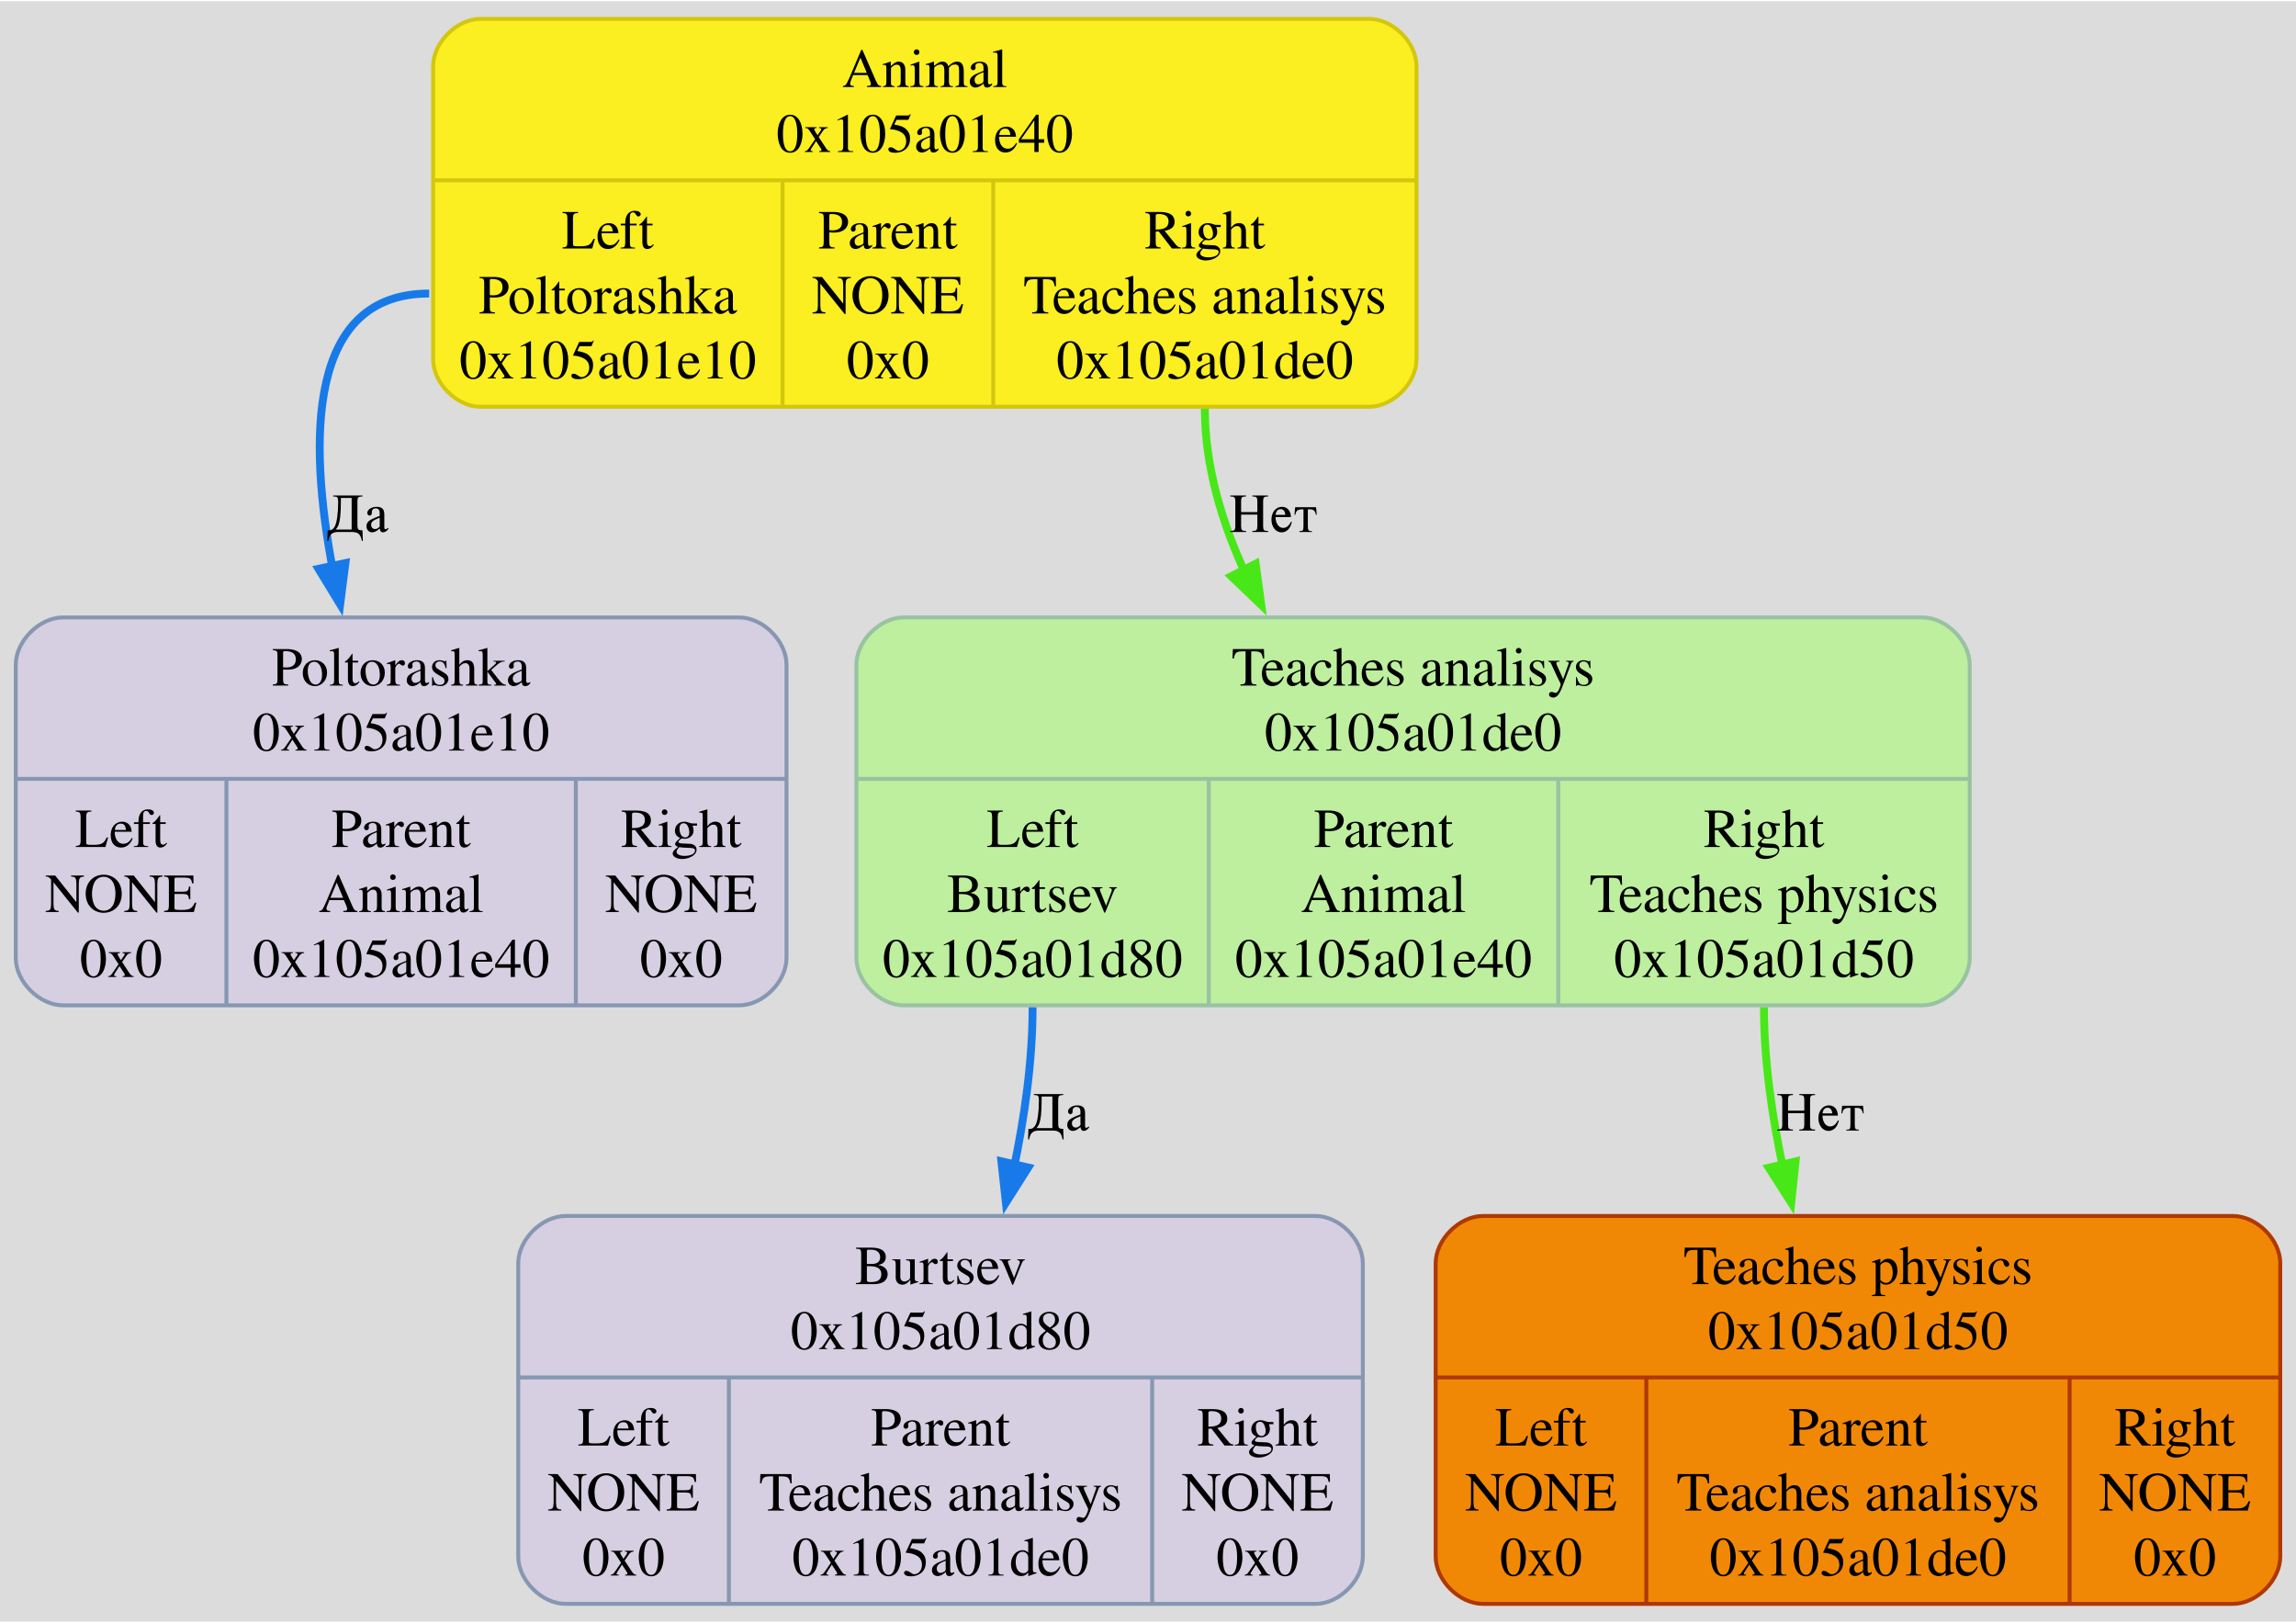
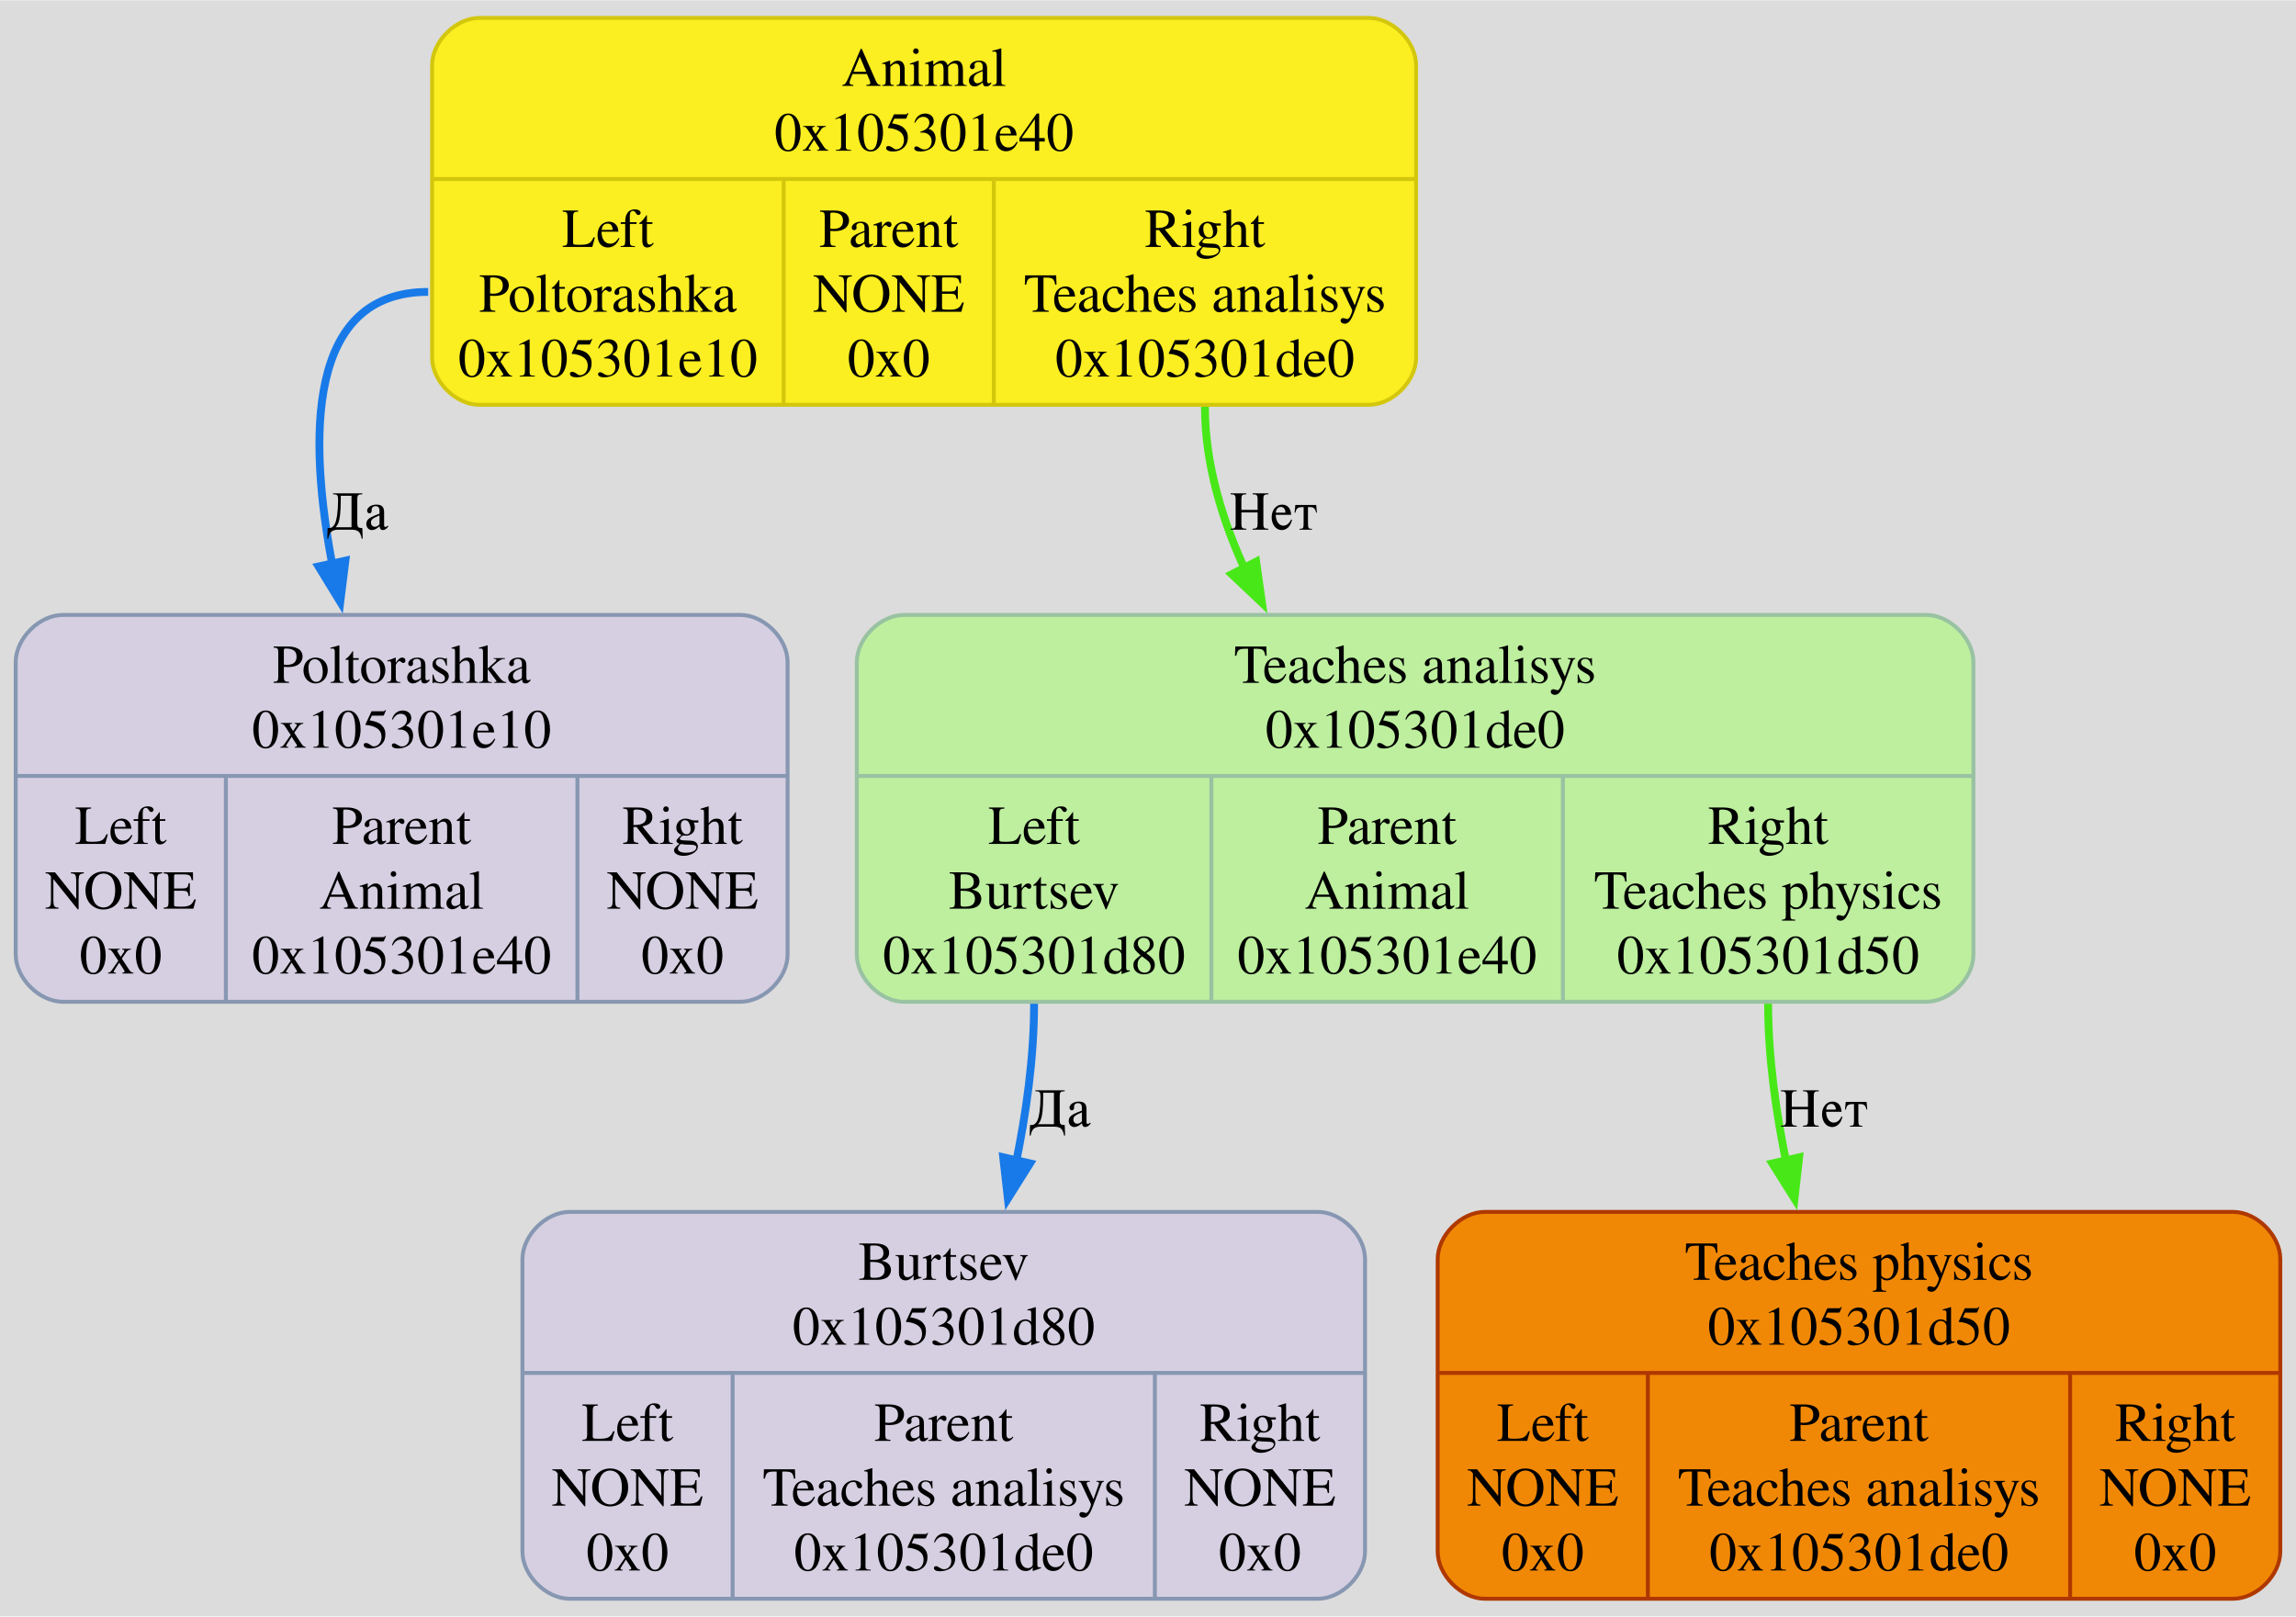
- <svg xmlns="http://www.w3.org/2000/svg" width="583pt" height="412pt" viewBox="0.00 0.00 583.12 411.50">
+ <svg xmlns="http://www.w3.org/2000/svg" width="585pt" height="412pt" viewBox="0.00 0.00 584.50 411.50">
  <g id="graph0" class="graph" transform="scale(1 1) rotate(0) translate(4 407.5)">
-     <polygon fill="#dcdcdc" stroke="none" points="-4,4 -4,-407.5 579.12,-407.5 579.12,4 -4,4" />
+     <polygon fill="#dcdcdc" stroke="none" points="-4,4 -4,-407.5 580.5,-407.5 580.5,4 -4,4" />
    <g id="node1" class="node">
-       <path fill="#fbee21" stroke="#d3c70d" d="M118,-304.5C118,-304.5 343.75,-304.5 343.75,-304.5 349.75,-304.5 355.75,-310.5 355.75,-316.5 355.75,-316.5 355.75,-391 355.75,-391 355.75,-397 349.75,-403 343.75,-403 343.75,-403 118,-403 118,-403 112,-403 106,-397 106,-391 106,-391 106,-316.5 106,-316.5 106,-310.5 112,-304.5 118,-304.5" />
-       <text text-anchor="middle" x="230.88" y="-385.7" font-family="Times,serif" font-size="14.00" fill="#000000">Animal</text>
-       <text text-anchor="middle" x="230.88" y="-369.2" font-family="Times,serif" font-size="14.00" fill="#000000">0x105a01e40</text>
-       <polyline fill="none" stroke="#d3c70d" points="106,-362 355.75,-362" />
-       <text text-anchor="middle" x="150.38" y="-344.7" font-family="Times,serif" font-size="14.00" fill="#000000">Left</text>
-       <text text-anchor="middle" x="150.38" y="-328.2" font-family="Times,serif" font-size="14.00" fill="#000000">Poltorashka</text>
-       <text text-anchor="middle" x="150.38" y="-311.7" font-family="Times,serif" font-size="14.00" fill="#000000">0x105a01e10</text>
-       <polyline fill="none" stroke="#d3c70d" points="194.75,-304.5 194.75,-362" />
-       <text text-anchor="middle" x="221.5" y="-344.7" font-family="Times,serif" font-size="14.00" fill="#000000">Parent</text>
-       <text text-anchor="middle" x="221.5" y="-328.2" font-family="Times,serif" font-size="14.00" fill="#000000">NONE</text>
-       <text text-anchor="middle" x="221.5" y="-311.7" font-family="Times,serif" font-size="14.00" fill="#000000">0x0</text>
-       <polyline fill="none" stroke="#d3c70d" points="248.25,-304.5 248.25,-362" />
-       <text text-anchor="middle" x="302" y="-344.7" font-family="Times,serif" font-size="14.00" fill="#000000">Right</text>
-       <text text-anchor="middle" x="302" y="-328.2" font-family="Times,serif" font-size="14.00" fill="#000000">Teaches analisys</text>
-       <text text-anchor="middle" x="302" y="-311.7" font-family="Times,serif" font-size="14.00" fill="#000000">0x105a01de0</text>
+       <path fill="#fbee21" stroke="#d3c70d" d="M118,-304.5C118,-304.5 344.5,-304.5 344.5,-304.5 350.5,-304.5 356.5,-310.5 356.5,-316.5 356.5,-316.5 356.5,-391 356.5,-391 356.5,-397 350.5,-403 344.5,-403 344.5,-403 118,-403 118,-403 112,-403 106,-397 106,-391 106,-391 106,-316.5 106,-316.5 106,-310.5 112,-304.5 118,-304.5" />
+       <text text-anchor="middle" x="231.25" y="-385.7" font-family="Times,serif" font-size="14.00" fill="#000000">Animal</text>
+       <text text-anchor="middle" x="231.25" y="-369.2" font-family="Times,serif" font-size="14.00" fill="#000000">0x105301e40</text>
+       <polyline fill="none" stroke="#d3c70d" points="106,-362 356.5,-362" />
+       <text text-anchor="middle" x="150.75" y="-344.7" font-family="Times,serif" font-size="14.00" fill="#000000">Left</text>
+       <text text-anchor="middle" x="150.75" y="-328.2" font-family="Times,serif" font-size="14.00" fill="#000000">Poltorashka</text>
+       <text text-anchor="middle" x="150.75" y="-311.7" font-family="Times,serif" font-size="14.00" fill="#000000">0x105301e10</text>
+       <polyline fill="none" stroke="#d3c70d" points="195.5,-304.5 195.5,-362" />
+       <text text-anchor="middle" x="222.25" y="-344.7" font-family="Times,serif" font-size="14.00" fill="#000000">Parent</text>
+       <text text-anchor="middle" x="222.25" y="-328.2" font-family="Times,serif" font-size="14.00" fill="#000000">NONE</text>
+       <text text-anchor="middle" x="222.25" y="-311.7" font-family="Times,serif" font-size="14.00" fill="#000000">0x0</text>
+       <polyline fill="none" stroke="#d3c70d" points="249,-304.5 249,-362" />
+       <text text-anchor="middle" x="302.75" y="-344.7" font-family="Times,serif" font-size="14.00" fill="#000000">Right</text>
+       <text text-anchor="middle" x="302.75" y="-328.2" font-family="Times,serif" font-size="14.00" fill="#000000">Teaches analisys</text>
+       <text text-anchor="middle" x="302.75" y="-311.7" font-family="Times,serif" font-size="14.00" fill="#000000">0x105301de0</text>
    </g>
    <g id="node2" class="node">
-       <path fill="#d5cfe1" stroke="#8797b2" d="M12,-152.5C12,-152.5 183.75,-152.5 183.75,-152.5 189.75,-152.5 195.75,-158.5 195.75,-164.5 195.75,-164.5 195.75,-239 195.75,-239 195.75,-245 189.75,-251 183.75,-251 183.75,-251 12,-251 12,-251 6,-251 0,-245 0,-239 0,-239 0,-164.5 0,-164.5 0,-158.5 6,-152.5 12,-152.5" />
-       <text text-anchor="middle" x="97.88" y="-233.7" font-family="Times,serif" font-size="14.00" fill="#000000">Poltorashka</text>
-       <text text-anchor="middle" x="97.88" y="-217.2" font-family="Times,serif" font-size="14.00" fill="#000000">0x105a01e10</text>
-       <polyline fill="none" stroke="#8797b2" points="0,-210 195.75,-210" />
+       <path fill="#d5cfe1" stroke="#8797b2" d="M12,-152.5C12,-152.5 184.5,-152.5 184.5,-152.5 190.5,-152.5 196.5,-158.5 196.5,-164.5 196.5,-164.5 196.5,-239 196.5,-239 196.5,-245 190.5,-251 184.5,-251 184.5,-251 12,-251 12,-251 6,-251 0,-245 0,-239 0,-239 0,-164.5 0,-164.5 0,-158.5 6,-152.5 12,-152.5" />
+       <text text-anchor="middle" x="98.25" y="-233.7" font-family="Times,serif" font-size="14.00" fill="#000000">Poltorashka</text>
+       <text text-anchor="middle" x="98.25" y="-217.2" font-family="Times,serif" font-size="14.00" fill="#000000">0x105301e10</text>
+       <polyline fill="none" stroke="#8797b2" points="0,-210 196.5,-210" />
      <text text-anchor="middle" x="26.75" y="-192.7" font-family="Times,serif" font-size="14.00" fill="#000000">Left</text>
      <text text-anchor="middle" x="26.75" y="-176.2" font-family="Times,serif" font-size="14.00" fill="#000000">NONE</text>
      <text text-anchor="middle" x="26.75" y="-159.7" font-family="Times,serif" font-size="14.00" fill="#000000">0x0</text>
      <polyline fill="none" stroke="#8797b2" points="53.5,-152.5 53.5,-210" />
-       <text text-anchor="middle" x="97.88" y="-192.7" font-family="Times,serif" font-size="14.00" fill="#000000">Parent</text>
-       <text text-anchor="middle" x="97.88" y="-176.2" font-family="Times,serif" font-size="14.00" fill="#000000">Animal</text>
-       <text text-anchor="middle" x="97.88" y="-159.7" font-family="Times,serif" font-size="14.00" fill="#000000">0x105a01e40</text>
-       <polyline fill="none" stroke="#8797b2" points="142.25,-152.5 142.25,-210" />
-       <text text-anchor="middle" x="169" y="-192.7" font-family="Times,serif" font-size="14.00" fill="#000000">Right</text>
-       <text text-anchor="middle" x="169" y="-176.2" font-family="Times,serif" font-size="14.00" fill="#000000">NONE</text>
-       <text text-anchor="middle" x="169" y="-159.7" font-family="Times,serif" font-size="14.00" fill="#000000">0x0</text>
+       <text text-anchor="middle" x="98.25" y="-192.7" font-family="Times,serif" font-size="14.00" fill="#000000">Parent</text>
+       <text text-anchor="middle" x="98.25" y="-176.2" font-family="Times,serif" font-size="14.00" fill="#000000">Animal</text>
+       <text text-anchor="middle" x="98.25" y="-159.7" font-family="Times,serif" font-size="14.00" fill="#000000">0x105301e40</text>
+       <polyline fill="none" stroke="#8797b2" points="143,-152.5 143,-210" />
+       <text text-anchor="middle" x="169.75" y="-192.7" font-family="Times,serif" font-size="14.00" fill="#000000">Right</text>
+       <text text-anchor="middle" x="169.75" y="-176.2" font-family="Times,serif" font-size="14.00" fill="#000000">NONE</text>
+       <text text-anchor="middle" x="169.75" y="-159.7" font-family="Times,serif" font-size="14.00" fill="#000000">0x0</text>
    </g>
    <g id="edge1" class="edge">
-       <path fill="none" stroke="#187ae8" stroke-width="2" d="M105,-333.25C74.29,-333.25 74.06,-296.77 80.67,-262.38" />
-       <polygon fill="#187ae8" stroke="#187ae8" stroke-width="2" points="83.73,-264.81 82.39,-254.3 76.88,-263.35 83.73,-264.81" />
-       <text text-anchor="middle" x="86.91" y="-272.7" font-family="Times,serif" font-size="14.00">Да</text>
+       <path fill="none" stroke="#187ae8" stroke-width="2" d="M105,-333.25C74.29,-333.25 74.17,-296.77 80.87,-262.38" />
+       <polygon fill="#187ae8" stroke="#187ae8" stroke-width="2" points="83.93,-264.82 82.62,-254.3 77.09,-263.34 83.93,-264.82" />
+       <text text-anchor="middle" x="87.09" y="-272.7" font-family="Times,serif" font-size="14.00">Да</text>
    </g>
    <g id="node4" class="node">
-       <path fill="#bdef9e" stroke="#99c2a2" d="M225.5,-152.5C225.5,-152.5 484.25,-152.5 484.25,-152.5 490.25,-152.5 496.25,-158.5 496.25,-164.5 496.25,-164.5 496.25,-239 496.25,-239 496.25,-245 490.25,-251 484.25,-251 484.25,-251 225.5,-251 225.5,-251 219.5,-251 213.5,-245 213.5,-239 213.5,-239 213.5,-164.5 213.5,-164.5 213.5,-158.5 219.5,-152.5 225.5,-152.5" />
-       <text text-anchor="middle" x="354.88" y="-233.7" font-family="Times,serif" font-size="14.00" fill="#000000">Teaches analisys</text>
-       <text text-anchor="middle" x="354.88" y="-217.2" font-family="Times,serif" font-size="14.00" fill="#000000">0x105a01de0</text>
-       <polyline fill="none" stroke="#99c2a2" points="213.5,-210 496.25,-210" />
-       <text text-anchor="middle" x="258.25" y="-192.7" font-family="Times,serif" font-size="14.00" fill="#000000">Left</text>
-       <text text-anchor="middle" x="258.25" y="-176.2" font-family="Times,serif" font-size="14.00" fill="#000000">Burtsev</text>
-       <text text-anchor="middle" x="258.25" y="-159.7" font-family="Times,serif" font-size="14.00" fill="#000000">0x105a01d80</text>
-       <polyline fill="none" stroke="#99c2a2" points="303,-152.5 303,-210" />
-       <text text-anchor="middle" x="347.38" y="-192.7" font-family="Times,serif" font-size="14.00" fill="#000000">Parent</text>
-       <text text-anchor="middle" x="347.38" y="-176.2" font-family="Times,serif" font-size="14.00" fill="#000000">Animal</text>
-       <text text-anchor="middle" x="347.38" y="-159.7" font-family="Times,serif" font-size="14.00" fill="#000000">0x105a01e40</text>
-       <polyline fill="none" stroke="#99c2a2" points="391.75,-152.5 391.75,-210" />
-       <text text-anchor="middle" x="444" y="-192.7" font-family="Times,serif" font-size="14.00" fill="#000000">Right</text>
-       <text text-anchor="middle" x="444" y="-176.2" font-family="Times,serif" font-size="14.00" fill="#000000">Teaches physics</text>
-       <text text-anchor="middle" x="444" y="-159.7" font-family="Times,serif" font-size="14.00" fill="#000000">0x105a01d50</text>
+       <path fill="#bdef9e" stroke="#99c2a2" d="M226.12,-152.5C226.12,-152.5 486.38,-152.5 486.38,-152.5 492.38,-152.5 498.38,-158.5 498.38,-164.5 498.38,-164.5 498.38,-239 498.38,-239 498.38,-245 492.38,-251 486.38,-251 486.38,-251 226.12,-251 226.12,-251 220.12,-251 214.12,-245 214.12,-239 214.12,-239 214.12,-164.5 214.12,-164.5 214.12,-158.5 220.12,-152.5 226.12,-152.5" />
+       <text text-anchor="middle" x="356.25" y="-233.7" font-family="Times,serif" font-size="14.00" fill="#000000">Teaches analisys</text>
+       <text text-anchor="middle" x="356.25" y="-217.2" font-family="Times,serif" font-size="14.00" fill="#000000">0x105301de0</text>
+       <polyline fill="none" stroke="#99c2a2" points="214.12,-210 498.38,-210" />
+       <text text-anchor="middle" x="259.25" y="-192.7" font-family="Times,serif" font-size="14.00" fill="#000000">Left</text>
+       <text text-anchor="middle" x="259.25" y="-176.2" font-family="Times,serif" font-size="14.00" fill="#000000">Burtsev</text>
+       <text text-anchor="middle" x="259.25" y="-159.7" font-family="Times,serif" font-size="14.00" fill="#000000">0x105301d80</text>
+       <polyline fill="none" stroke="#99c2a2" points="304.38,-152.5 304.38,-210" />
+       <text text-anchor="middle" x="349.12" y="-192.7" font-family="Times,serif" font-size="14.00" fill="#000000">Parent</text>
+       <text text-anchor="middle" x="349.12" y="-176.2" font-family="Times,serif" font-size="14.00" fill="#000000">Animal</text>
+       <text text-anchor="middle" x="349.12" y="-159.7" font-family="Times,serif" font-size="14.00" fill="#000000">0x105301e40</text>
+       <polyline fill="none" stroke="#99c2a2" points="393.88,-152.5 393.88,-210" />
+       <text text-anchor="middle" x="446.12" y="-192.7" font-family="Times,serif" font-size="14.00" fill="#000000">Right</text>
+       <text text-anchor="middle" x="446.12" y="-176.2" font-family="Times,serif" font-size="14.00" fill="#000000">Teaches physics</text>
+       <text text-anchor="middle" x="446.12" y="-159.7" font-family="Times,serif" font-size="14.00" fill="#000000">0x105301d50</text>
    </g>
    <g id="edge4" class="edge">
-       <path fill="none" stroke="#48e818" stroke-width="2" d="M302,-304C302,-289.38 306.38,-274.79 312.63,-261.42" />
-       <polygon fill="#48e818" stroke="#48e818" stroke-width="2" points="314.91,-264.64 316.34,-254.14 308.68,-261.46 314.91,-264.64" />
-       <text text-anchor="middle" x="319.43" y="-272.7" font-family="Times,serif" font-size="14.00">Нет</text>
+       <path fill="none" stroke="#48e818" stroke-width="2" d="M302.75,-304C302.75,-289.35 307.19,-274.74 313.5,-261.36" />
+       <polygon fill="#48e818" stroke="#48e818" stroke-width="2" points="315.78,-264.57 317.27,-254.08 309.56,-261.36 315.78,-264.57" />
+       <text text-anchor="middle" x="320.25" y="-272.7" font-family="Times,serif" font-size="14.00">Нет</text>
    </g>
    <g id="node3" class="node">
-       <path fill="#f18805" stroke="#af3800" d="M372.62,-0.5C372.62,-0.5 563.12,-0.5 563.12,-0.5 569.12,-0.5 575.12,-6.5 575.12,-12.5 575.12,-12.5 575.12,-87 575.12,-87 575.12,-93 569.12,-99 563.12,-99 563.12,-99 372.62,-99 372.62,-99 366.62,-99 360.62,-93 360.62,-87 360.62,-87 360.62,-12.5 360.62,-12.5 360.62,-6.5 366.62,-0.5 372.62,-0.5" />
-       <text text-anchor="middle" x="467.88" y="-81.7" font-family="Times,serif" font-size="14.00" fill="#000000">Teaches physics</text>
-       <text text-anchor="middle" x="467.88" y="-65.2" font-family="Times,serif" font-size="14.00" fill="#000000">0x105a01d50</text>
-       <polyline fill="none" stroke="#af3800" points="360.62,-58 575.12,-58" />
-       <text text-anchor="middle" x="387.38" y="-40.7" font-family="Times,serif" font-size="14.00" fill="#000000">Left</text>
-       <text text-anchor="middle" x="387.38" y="-24.2" font-family="Times,serif" font-size="14.00" fill="#000000">NONE</text>
-       <text text-anchor="middle" x="387.38" y="-7.7" font-family="Times,serif" font-size="14.00" fill="#000000">0x0</text>
-       <polyline fill="none" stroke="#af3800" points="414.12,-0.5 414.12,-58" />
-       <text text-anchor="middle" x="467.88" y="-40.7" font-family="Times,serif" font-size="14.00" fill="#000000">Parent</text>
-       <text text-anchor="middle" x="467.88" y="-24.2" font-family="Times,serif" font-size="14.00" fill="#000000">Teaches analisys</text>
-       <text text-anchor="middle" x="467.88" y="-7.7" font-family="Times,serif" font-size="14.00" fill="#000000">0x105a01de0</text>
-       <polyline fill="none" stroke="#af3800" points="521.62,-0.5 521.62,-58" />
-       <text text-anchor="middle" x="548.38" y="-40.7" font-family="Times,serif" font-size="14.00" fill="#000000">Right</text>
-       <text text-anchor="middle" x="548.38" y="-24.2" font-family="Times,serif" font-size="14.00" fill="#000000">NONE</text>
-       <text text-anchor="middle" x="548.38" y="-7.7" font-family="Times,serif" font-size="14.00" fill="#000000">0x0</text>
+       <path fill="#f18805" stroke="#af3800" d="M374,-0.5C374,-0.5 564.5,-0.5 564.5,-0.5 570.5,-0.5 576.5,-6.5 576.5,-12.5 576.5,-12.5 576.5,-87 576.5,-87 576.5,-93 570.5,-99 564.5,-99 564.5,-99 374,-99 374,-99 368,-99 362,-93 362,-87 362,-87 362,-12.5 362,-12.5 362,-6.5 368,-0.5 374,-0.5" />
+       <text text-anchor="middle" x="469.25" y="-81.7" font-family="Times,serif" font-size="14.00" fill="#000000">Teaches physics</text>
+       <text text-anchor="middle" x="469.25" y="-65.2" font-family="Times,serif" font-size="14.00" fill="#000000">0x105301d50</text>
+       <polyline fill="none" stroke="#af3800" points="362,-58 576.5,-58" />
+       <text text-anchor="middle" x="388.75" y="-40.7" font-family="Times,serif" font-size="14.00" fill="#000000">Left</text>
+       <text text-anchor="middle" x="388.75" y="-24.2" font-family="Times,serif" font-size="14.00" fill="#000000">NONE</text>
+       <text text-anchor="middle" x="388.75" y="-7.7" font-family="Times,serif" font-size="14.00" fill="#000000">0x0</text>
+       <polyline fill="none" stroke="#af3800" points="415.5,-0.5 415.5,-58" />
+       <text text-anchor="middle" x="469.25" y="-40.7" font-family="Times,serif" font-size="14.00" fill="#000000">Parent</text>
+       <text text-anchor="middle" x="469.25" y="-24.2" font-family="Times,serif" font-size="14.00" fill="#000000">Teaches analisys</text>
+       <text text-anchor="middle" x="469.25" y="-7.7" font-family="Times,serif" font-size="14.00" fill="#000000">0x105301de0</text>
+       <polyline fill="none" stroke="#af3800" points="523,-0.5 523,-58" />
+       <text text-anchor="middle" x="549.75" y="-40.7" font-family="Times,serif" font-size="14.00" fill="#000000">Right</text>
+       <text text-anchor="middle" x="549.75" y="-24.2" font-family="Times,serif" font-size="14.00" fill="#000000">NONE</text>
+       <text text-anchor="middle" x="549.75" y="-7.7" font-family="Times,serif" font-size="14.00" fill="#000000">0x0</text>
    </g>
    <g id="edge3" class="edge">
-       <path fill="none" stroke="#48e818" stroke-width="2" d="M444,-152C444,-138.38 446.07,-124.01 448.99,-110.5" />
-       <polygon fill="#48e818" stroke="#48e818" stroke-width="2" points="452.03,-112.87 450.92,-102.34 445.21,-111.26 452.03,-112.87" />
-       <text text-anchor="middle" x="458.34" y="-120.7" font-family="Times,serif" font-size="14.00">Нет</text>
+       <path fill="none" stroke="#48e818" stroke-width="2" d="M446.12,-152C446.12,-138.41 448.13,-124.04 450.96,-110.53" />
+       <polygon fill="#48e818" stroke="#48e818" stroke-width="2" points="454.01,-112.9 452.83,-102.37 447.18,-111.34 454.01,-112.9" />
+       <text text-anchor="middle" x="460.36" y="-120.7" font-family="Times,serif" font-size="14.00">Нет</text>
    </g>
    <g id="node5" class="node">
-       <path fill="#d5cfe1" stroke="#8797b2" d="M139.62,-0.5C139.62,-0.5 330.12,-0.5 330.12,-0.5 336.12,-0.5 342.12,-6.5 342.12,-12.5 342.12,-12.5 342.12,-87 342.12,-87 342.12,-93 336.12,-99 330.12,-99 330.12,-99 139.62,-99 139.62,-99 133.62,-99 127.62,-93 127.62,-87 127.62,-87 127.62,-12.5 127.62,-12.5 127.62,-6.5 133.62,-0.5 139.62,-0.5" />
-       <text text-anchor="middle" x="234.88" y="-81.7" font-family="Times,serif" font-size="14.00" fill="#000000">Burtsev</text>
-       <text text-anchor="middle" x="234.88" y="-65.2" font-family="Times,serif" font-size="14.00" fill="#000000">0x105a01d80</text>
-       <polyline fill="none" stroke="#8797b2" points="127.62,-58 342.12,-58" />
-       <text text-anchor="middle" x="154.38" y="-40.7" font-family="Times,serif" font-size="14.00" fill="#000000">Left</text>
-       <text text-anchor="middle" x="154.38" y="-24.2" font-family="Times,serif" font-size="14.00" fill="#000000">NONE</text>
-       <text text-anchor="middle" x="154.38" y="-7.7" font-family="Times,serif" font-size="14.00" fill="#000000">0x0</text>
-       <polyline fill="none" stroke="#8797b2" points="181.12,-0.5 181.12,-58" />
-       <text text-anchor="middle" x="234.88" y="-40.7" font-family="Times,serif" font-size="14.00" fill="#000000">Parent</text>
-       <text text-anchor="middle" x="234.88" y="-24.2" font-family="Times,serif" font-size="14.00" fill="#000000">Teaches analisys</text>
-       <text text-anchor="middle" x="234.88" y="-7.7" font-family="Times,serif" font-size="14.00" fill="#000000">0x105a01de0</text>
-       <polyline fill="none" stroke="#8797b2" points="288.62,-0.5 288.62,-58" />
-       <text text-anchor="middle" x="315.38" y="-40.7" font-family="Times,serif" font-size="14.00" fill="#000000">Right</text>
-       <text text-anchor="middle" x="315.38" y="-24.2" font-family="Times,serif" font-size="14.00" fill="#000000">NONE</text>
-       <text text-anchor="middle" x="315.38" y="-7.7" font-family="Times,serif" font-size="14.00" fill="#000000">0x0</text>
+       <path fill="#d5cfe1" stroke="#8797b2" d="M141,-0.5C141,-0.5 331.5,-0.5 331.5,-0.5 337.5,-0.5 343.5,-6.5 343.5,-12.5 343.5,-12.5 343.5,-87 343.5,-87 343.5,-93 337.5,-99 331.5,-99 331.5,-99 141,-99 141,-99 135,-99 129,-93 129,-87 129,-87 129,-12.5 129,-12.5 129,-6.5 135,-0.5 141,-0.5" />
+       <text text-anchor="middle" x="236.25" y="-81.7" font-family="Times,serif" font-size="14.00" fill="#000000">Burtsev</text>
+       <text text-anchor="middle" x="236.25" y="-65.2" font-family="Times,serif" font-size="14.00" fill="#000000">0x105301d80</text>
+       <polyline fill="none" stroke="#8797b2" points="129,-58 343.5,-58" />
+       <text text-anchor="middle" x="155.75" y="-40.7" font-family="Times,serif" font-size="14.00" fill="#000000">Left</text>
+       <text text-anchor="middle" x="155.75" y="-24.2" font-family="Times,serif" font-size="14.00" fill="#000000">NONE</text>
+       <text text-anchor="middle" x="155.75" y="-7.7" font-family="Times,serif" font-size="14.00" fill="#000000">0x0</text>
+       <polyline fill="none" stroke="#8797b2" points="182.5,-0.5 182.5,-58" />
+       <text text-anchor="middle" x="236.25" y="-40.7" font-family="Times,serif" font-size="14.00" fill="#000000">Parent</text>
+       <text text-anchor="middle" x="236.25" y="-24.2" font-family="Times,serif" font-size="14.00" fill="#000000">Teaches analisys</text>
+       <text text-anchor="middle" x="236.25" y="-7.7" font-family="Times,serif" font-size="14.00" fill="#000000">0x105301de0</text>
+       <polyline fill="none" stroke="#8797b2" points="290,-0.5 290,-58" />
+       <text text-anchor="middle" x="316.75" y="-40.7" font-family="Times,serif" font-size="14.00" fill="#000000">Right</text>
+       <text text-anchor="middle" x="316.75" y="-24.2" font-family="Times,serif" font-size="14.00" fill="#000000">NONE</text>
+       <text text-anchor="middle" x="316.75" y="-7.7" font-family="Times,serif" font-size="14.00" fill="#000000">0x0</text>
    </g>
    <g id="edge2" class="edge">
-       <path fill="none" stroke="#187ae8" stroke-width="2" d="M258.25,-152C258.25,-138.4 256.22,-124.03 253.36,-110.52" />
-       <polygon fill="#187ae8" stroke="#187ae8" stroke-width="2" points="257.14,-111.31 251.47,-102.36 250.32,-112.89 257.14,-111.31" />
-       <text text-anchor="middle" x="264.88" y="-120.7" font-family="Times,serif" font-size="14.00">Да</text>
+       <path fill="none" stroke="#187ae8" stroke-width="2" d="M259.25,-152C259.25,-138.41 257.26,-124.04 254.44,-110.54" />
+       <polygon fill="#187ae8" stroke="#187ae8" stroke-width="2" points="258.22,-111.35 252.58,-102.38 251.39,-112.91 258.22,-111.35" />
+       <text text-anchor="middle" x="265.9" y="-120.7" font-family="Times,serif" font-size="14.00">Да</text>
    </g>
  </g>
</svg>
